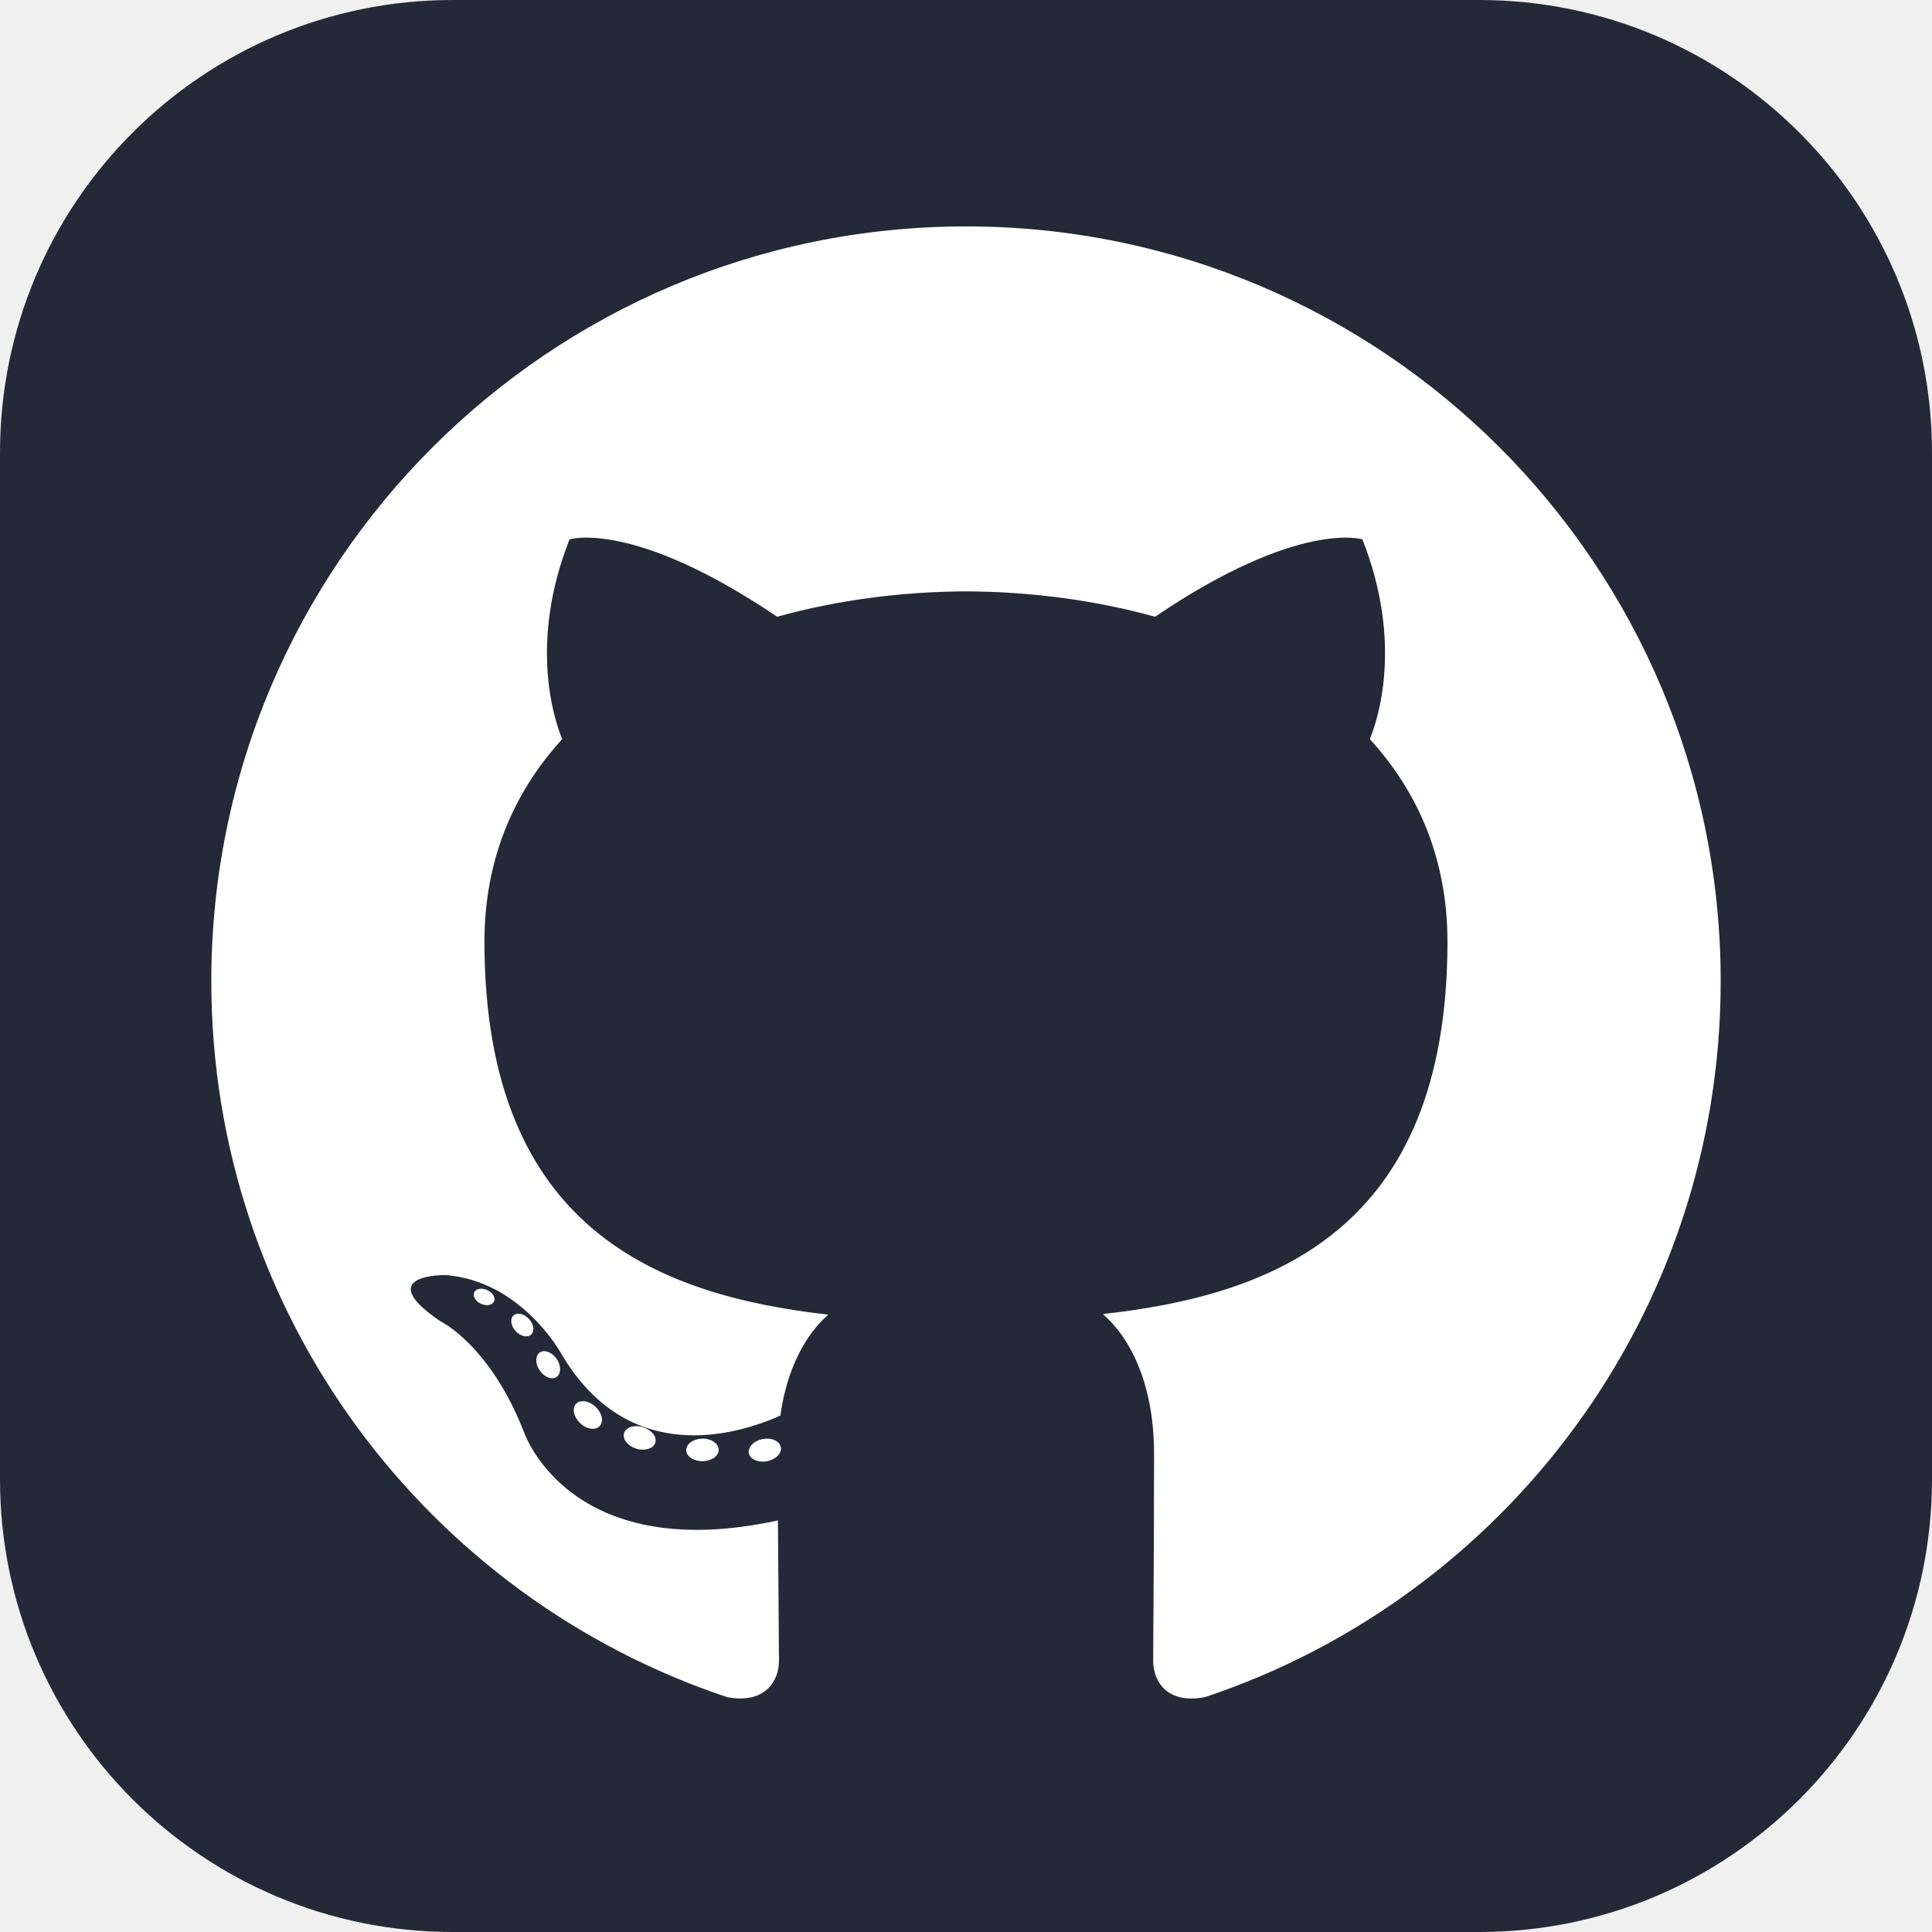
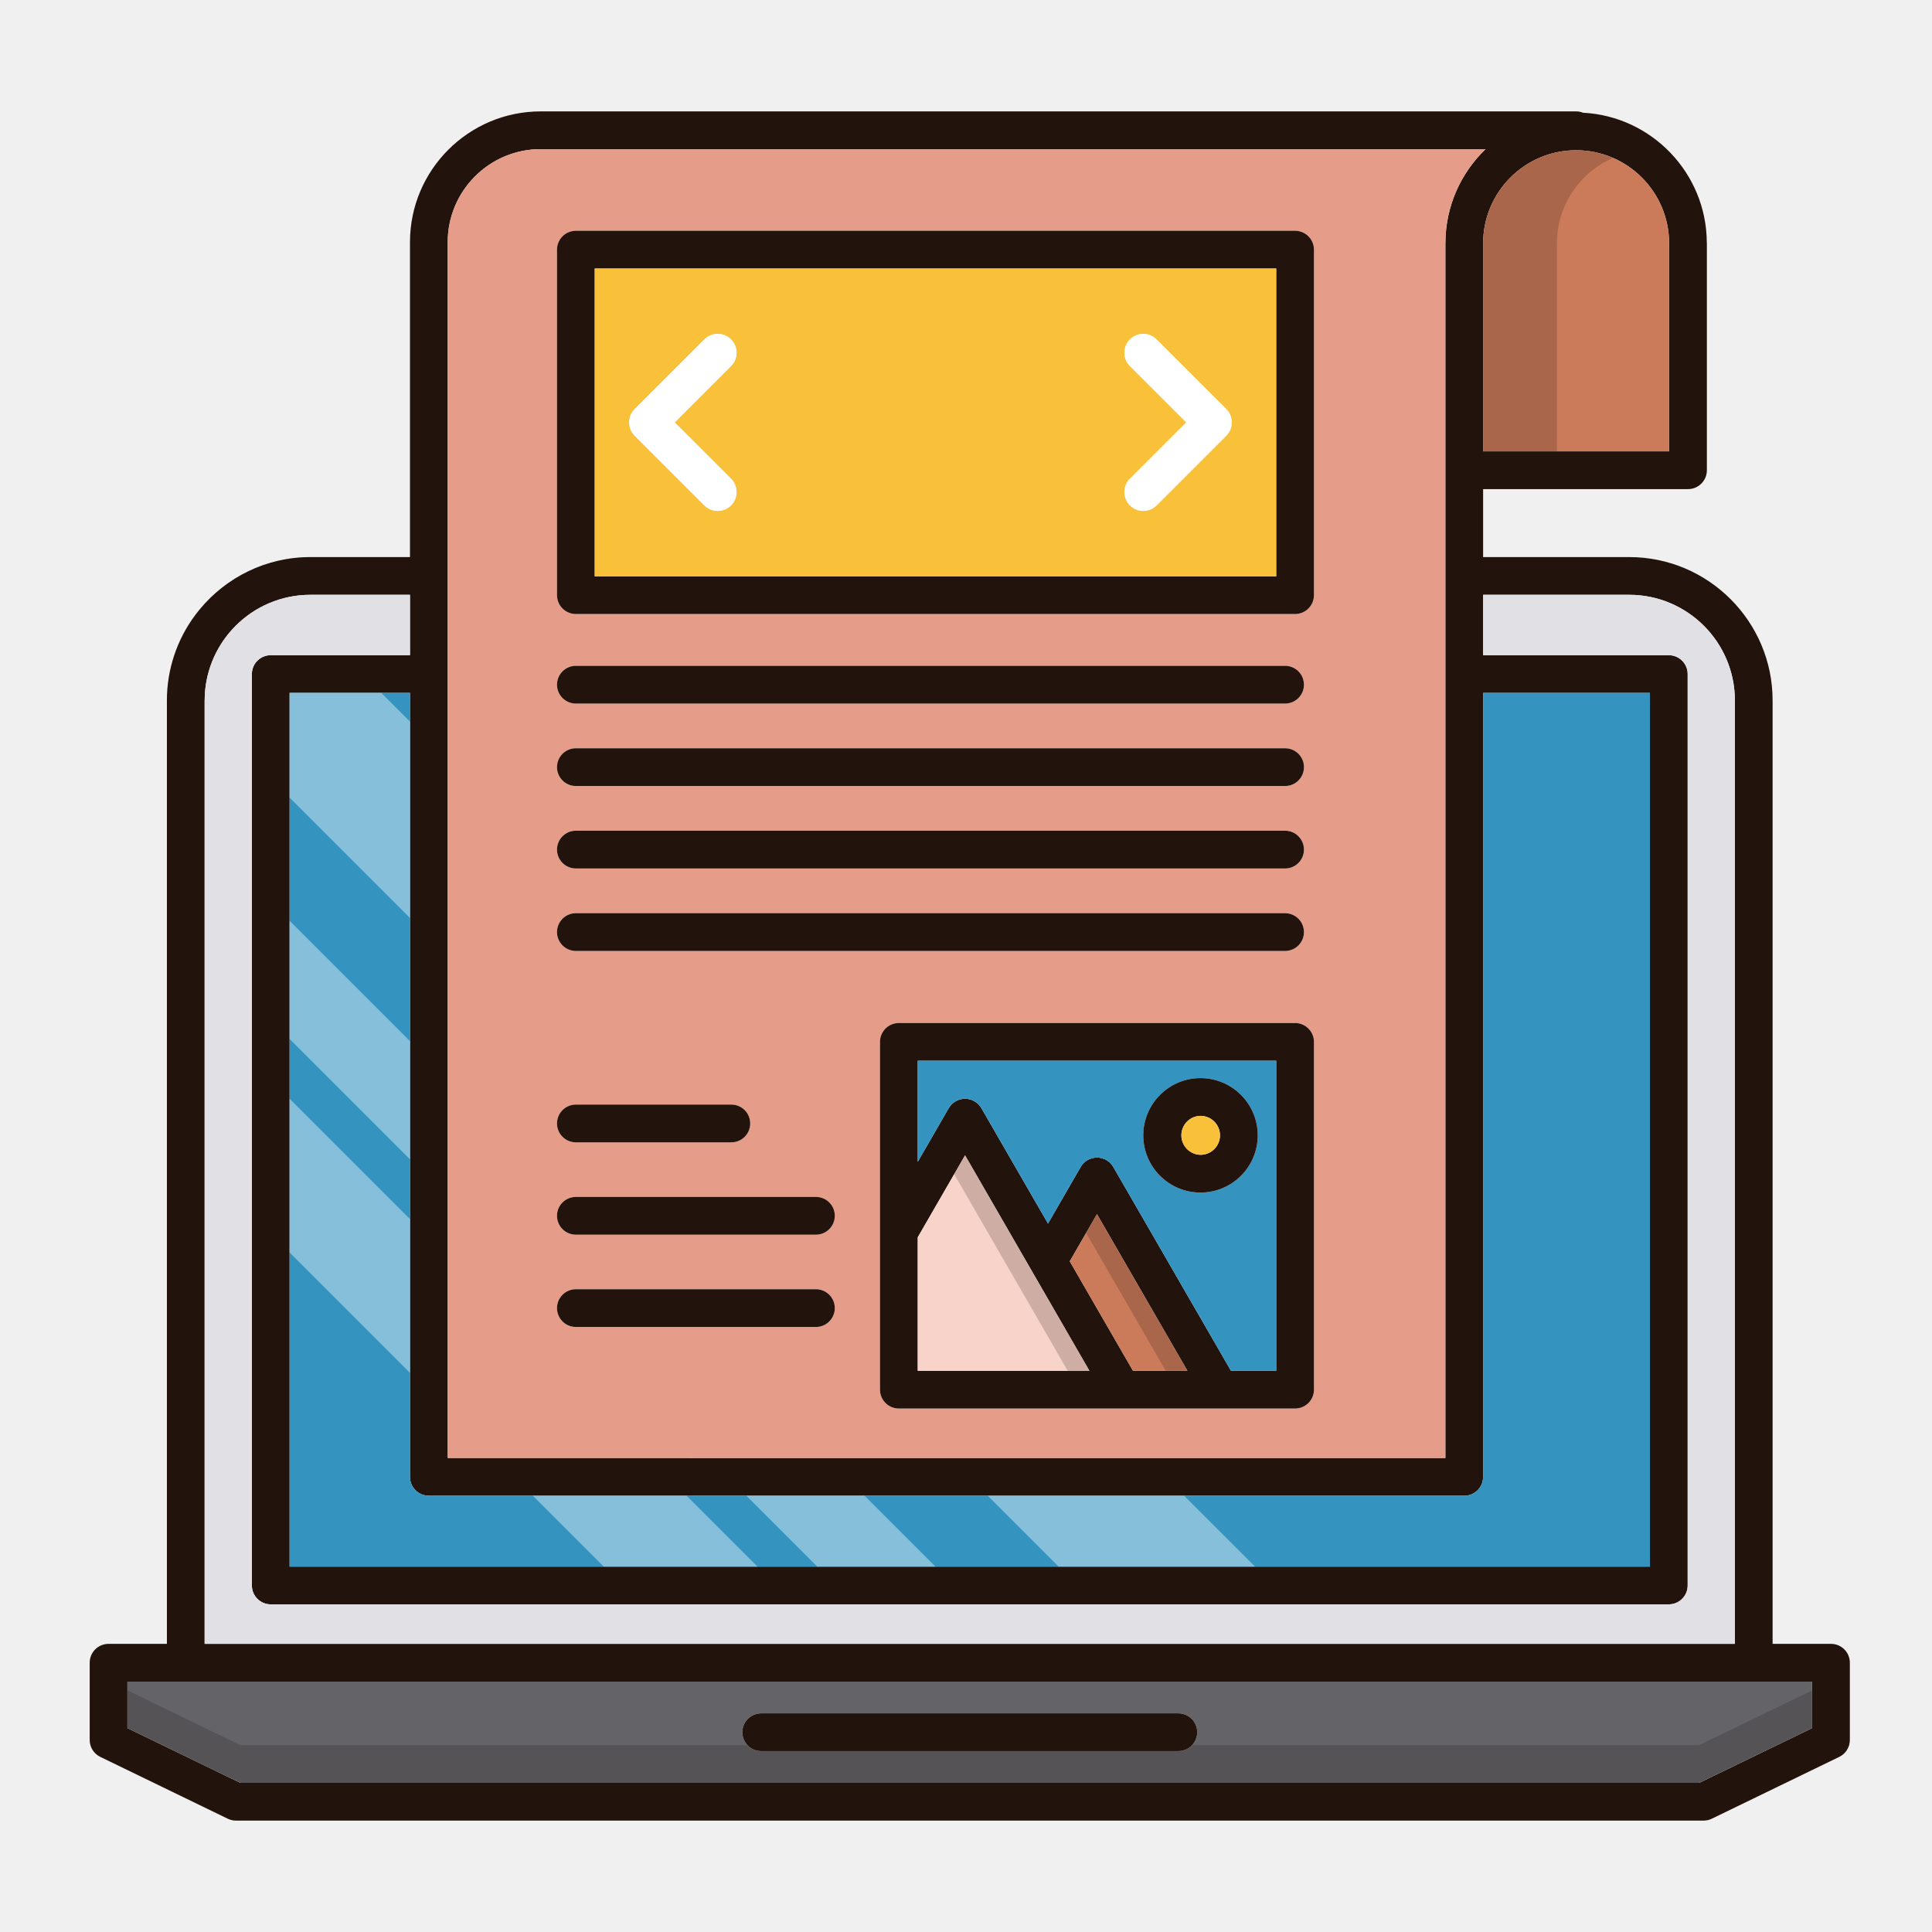
- <svg xmlns="http://www.w3.org/2000/svg" width="48" height="48" viewBox="0 0 256 256">
-   <g fill="none">
-     <rect width="256" height="256" fill="#242938" rx="60" />
-     <path fill="#fff" d="M128.001 30C72.779 30 28 74.77 28 130.001c0 44.183 28.653 81.667 68.387 94.89c4.997.926 6.832-2.169 6.832-4.81c0-2.385-.093-10.262-.136-18.618c-27.82 6.049-33.69-11.799-33.69-11.799c-4.55-11.559-11.104-14.632-11.104-14.632c-9.073-6.207.684-6.079.684-6.079c10.042.705 15.33 10.305 15.33 10.305c8.919 15.288 23.394 10.868 29.1 8.313c.898-6.464 3.489-10.875 6.349-13.372c-22.211-2.529-45.56-11.104-45.56-49.421c0-10.918 3.906-19.839 10.303-26.842c-1.039-2.519-4.462-12.69.968-26.464c0 0 8.398-2.687 27.508 10.25c7.977-2.215 16.531-3.326 25.03-3.364c8.498.038 17.06 1.149 25.051 3.365c19.087-12.939 27.473-10.25 27.473-10.25c5.443 13.773 2.019 23.945.98 26.463c6.412 7.003 10.292 15.924 10.292 26.842c0 38.409-23.394 46.866-45.662 49.341c3.587 3.104 6.783 9.189 6.783 18.519c0 13.38-.116 24.149-.116 27.443c0 2.661 1.8 5.779 6.869 4.797C199.383 211.64 228 174.169 228 130.001C228 74.771 183.227 30 128.001 30M65.454 172.453c-.22.497-1.002.646-1.714.305c-.726-.326-1.133-1.004-.898-1.502c.215-.512.999-.654 1.722-.311c.727.326 1.141 1.01.89 1.508m4.919 4.389c-.477.443-1.41.237-2.042-.462c-.654-.697-.777-1.629-.293-2.078c.491-.442 1.396-.235 2.051.462c.654.706.782 1.631.284 2.078m3.374 5.616c-.613.426-1.615.027-2.234-.863c-.613-.889-.613-1.955.013-2.383c.621-.427 1.608-.043 2.236.84c.611.904.611 1.971-.015 2.406m5.707 6.504c-.548.604-1.715.442-2.57-.383c-.874-.806-1.118-1.95-.568-2.555c.555-.606 1.729-.435 2.59.383c.868.804 1.133 1.957.548 2.555m7.376 2.195c-.242.784-1.366 1.14-2.499.807c-1.13-.343-1.871-1.26-1.642-2.052c.235-.788 1.364-1.159 2.505-.803c1.13.341 1.871 1.252 1.636 2.048m8.394.932c.028.824-.932 1.508-2.121 1.523c-1.196.027-2.163-.641-2.176-1.452c0-.833.939-1.51 2.134-1.53c1.19-.023 2.163.639 2.163 1.459m8.246-.316c.143.804-.683 1.631-1.864 1.851c-1.161.212-2.236-.285-2.383-1.083c-.144-.825.697-1.651 1.856-1.865c1.183-.205 2.241.279 2.391 1.097" />
-   </g>
+ <svg xmlns="http://www.w3.org/2000/svg" t="1723454975864" class="icon" viewBox="0 0 1024 1024" version="1.1" p-id="20929" width="64" height="64">
+   <path d="M970.46 871.28h-30.94V371.26c0-41.9-34.1-76-76-76h-77.44v-36.02h108.6c5.52 0 10-4.48 10-10V128.92c0-0.1-0.02-0.2-0.04-0.3-0.14-36.86-29.22-67.02-65.66-68.88a9.78 9.78 0 0 0-3.6-0.7h-548.8c-38.2 0-69.28 31.08-69.28 69.28v166.94H164.48c-11.8 0-22.96 2.7-32.92 7.52-9.96 4.8-18.72 11.74-25.7 20.18-0.66 0.8-1.3 1.62-1.94 2.44-0.1 0.14-0.22 0.28-0.32 0.42a75.574 75.574 0 0 0-15.14 45.46v500H57.54c-5.52 0-10 4.46-10 10v40.94c0 3.82 2.18 7.32 5.64 8.98l67.54 32.76c1.36 0.66 2.86 1 4.36 1h777.84c1.5 0 3-0.34 4.36-1l67.54-32.76a9.954 9.954 0 0 0 5.64-8.98v-40.94c0-5.54-4.48-10-10-10zM835.38 79.64c27.16 0 49.28 22.1 49.28 49.28 0 0.08 0.02 0.16 0.02 0.24v110.08h-98.6V129.02c0-0.04 0.02-0.06 0.02-0.1 0-27.18 22.1-49.28 49.28-49.28zM237.3 128.32c0-27.16 22.1-49.28 49.28-49.28h500.8c-13.08 12.58-21.24 30.22-21.28 49.76 0 0.04-0.02 0.08-0.02 0.12v643.86l-528.78-0.02V128.32z m-10 664.44l548.78 0.02c2.66 0 5.2-1.06 7.08-2.92 1.88-1.88 2.92-4.42 2.92-7.08V367.26h88.42v463.08H153.5V367.26h63.8v415.5c0 5.54 4.48 10 10 10zM108.46 371.3c0-0.02 0.02-0.02 0.02-0.04 0-14.46 5.52-27.68 14.56-37.62 0.06-0.06 0.12-0.12 0.16-0.18 0.56-0.6 1.12-1.2 1.7-1.78 10.14-10.14 24.14-16.42 39.58-16.42h52.82v32h-73.8c-5.52 0-10 4.48-10 10v483.08c0 5.52 4.48 10 10 10h741c5.52 0 10-4.48 10-10V357.26c0-5.52-4.48-10-10-10h-98.42v-32h77.44c30.88 0 56 25.12 56 56v500.02H108.46V371.3z m852 544.64l-59.84 29.02H127.38l-59.84-29.02v-24.66h892.92v24.66z" fill="#23130D" p-id="20930" />
+   <path d="M67.54 891.28v24.66l59.84 29.02h773.24l59.84-29.02v-24.66H67.54z m557 36.84H403.46c-5.52 0-10-4.48-10-10s4.48-10 10-10h221.08c5.52 0 10 4.48 10 10s-4.48 10-10 10z" fill="#636368" p-id="20931" />
+   <path d="M900.62 924.96h-268.8c-1.82 1.94-4.4 3.16-7.28 3.16H403.46c-2.88 0-5.46-1.22-7.28-3.16H127.38l-59.84-29.02v20l59.84 29.02h773.24l59.84-29.02v-20l-59.84 29.02z" fill="#23130D" opacity=".2" p-id="20932" />
+   <path d="M884.68 129.16v110.08h-98.6V129.02c0-0.04 0.02-0.06 0.02-0.1 0-27.18 22.1-49.28 49.28-49.28 27.16 0 49.28 22.1 49.28 49.28 0 0.08 0.02 0.16 0.02 0.24z" fill="#CC7B5A" p-id="20933" />
+   <path d="M854.94 83.7c-17.48 7.58-29.72 25-29.72 45.22 0 0.04-0.02 0.06-0.02 0.1v110.22h-39.12V129.02c0-0.04 0.02-0.06 0.02-0.1 0-27.18 22.1-49.28 49.28-49.28 6.94 0 13.56 1.44 19.56 4.06z" fill="#23130D" opacity=".2" p-id="20934" />
+   <path d="M919.52 371.26v500.02H108.46V371.3c0-0.02 0.02-0.02 0.02-0.04 0-14.46 5.52-27.68 14.56-37.62 0.06-0.06 0.12-0.12 0.16-0.18 0.56-0.6 1.12-1.2 1.7-1.78 10.14-10.14 24.14-16.42 39.58-16.42h52.82v32h-73.8c-5.52 0-10 4.48-10 10v483.08c0 5.52 4.48 10 10 10h741c5.52 0 10-4.48 10-10V357.26c0-5.52-4.48-10-10-10h-98.42v-32h77.44c30.88 0 56 25.12 56 56z" fill="#E1E1E5" p-id="20935" />
+   <path d="M874.5 367.26v463.08H153.5V367.26h63.8v415.5c0 5.54 4.48 10 10 10h230.92l65.28 0.02h252.58c2.66 0 5.2-1.06 7.08-2.92 1.88-1.88 2.92-4.42 2.92-7.08V367.26h88.42z" fill="#3594BF" p-id="20936" />
+   <path d="M286.58 79.04c-27.18 0-49.28 22.12-49.28 49.28v644.44l528.78 0.02V128.92c0-0.04 0.02-0.08 0.02-0.12 0.04-19.54 8.2-37.18 21.28-49.76h-500.8z m18.64 317.56h375.9c5.52 0 10 4.48 10 10s-4.48 10-10 10H305.22c-5.52 0-10-4.48-10-10s4.48-10 10-10z m-10-33.7c0-5.52 4.48-10 10-10h375.9c5.52 0 10 4.48 10 10s-4.48 10-10 10H305.22c-5.52 0-10-4.48-10-10z m10 77.4h375.9c5.52 0 10 4.48 10 10 0 5.54-4.48 10-10 10H305.22c-5.52 0-10-4.46-10-10 0-5.52 4.48-10 10-10z m0 43.72h375.9c5.52 0 10 4.48 10 10s-4.48 10-10 10H305.22c-5.52 0-10-4.48-10-10s4.48-10 10-10z m0 101.44h82.4c5.54 0 10 4.46 10 10 0 5.52-4.46 10-10 10h-82.4c-5.52 0-10-4.48-10-10 0-5.54 4.48-10 10-10z m127.24 117.86h-127.24c-5.52 0-10-4.48-10-10s4.48-10 10-10h127.24c5.52 0 10 4.48 10 10s-4.48 10-10 10z m0-48.92h-127.24c-5.52 0-10-4.48-10-10 0-5.54 4.48-10 10-10h127.24c5.52 0 10 4.46 10 10 0 5.52-4.48 10-10 10z m263.96 82.14c0 5.52-4.48 10-10 10h-210c-2.78 0-5.26-1.12-7.08-2.92-1.8-1.82-2.92-4.3-2.92-7.08v-184.32c0-5.52 4.46-10 10-10h210c5.52 0 10 4.48 10 10v184.32z m0-421.1c0 5.52-4.48 10-10 10h-381.2c-5.52 0-10-4.48-10-10V132.32c0-5.52 4.48-10 10-10h381.2c5.52 0 10 4.48 10 10v183.12z" fill="#E59D89" p-id="20937" />
+   <path d="M634.54 918.12c0 5.52-4.48 10-10 10H403.46c-5.52 0-10-4.48-10-10s4.48-10 10-10h221.08c5.52 0 10 4.48 10 10zM686.42 542.22h-210c-5.54 0-10 4.48-10 10v184.32c0 2.78 1.12 5.26 2.92 7.08 1.82 1.8 4.3 2.92 7.08 2.92h210c5.52 0 10-4.48 10-10v-184.32c0-5.52-4.48-10-10-10z m-200 184.32V655.8l25.08-43.44 65.9 114.18h-90.98z m114.08 0l-33.5-58.02 14.42-24.98 47.92 83h-28.84z m75.92 0h-23.98l-62.36-108a9.97 9.97 0 0 0-8.66-5c-3.58 0-6.88 1.9-8.66 5l-17.3 29.98-35.3-61.16a10.02 10.02 0 0 0-8.66-5c-3.58 0-6.88 1.9-8.66 5l-16.42 28.44v-53.58h190v164.32z" fill="#23130D" p-id="20938" />
+   <path d="M629.34 726.54h-28.84l-33.5-58.02 14.42-24.98z" fill="#CC7B5A" p-id="20939" />
+   <path d="M577.4 726.54h-90.98V655.8l25.08-43.44z" fill="#F8D3C9" p-id="20940" />
+   <path d="M629.34 726.54h-11.5l-42.16-73.04 5.74-9.96zM577.4 726.54h-11.5l-60.16-104.22 5.76-9.96z" fill="#23130D" opacity=".2" p-id="20941" />
+   <path d="M486.42 562.22v53.58l16.42-28.44c1.78-3.1 5.08-5 8.66-5 3.56 0 6.86 1.9 8.66 5l35.3 61.16 17.3-29.98c1.78-3.1 5.08-5 8.66-5s6.88 1.9 8.66 5l62.36 108h23.98v-164.32h-190z m149.86 69.86c-16.72 0-30.32-13.6-30.32-30.32 0-16.74 13.6-30.34 30.32-30.34 16.74 0 30.34 13.6 30.34 30.34 0 16.72-13.6 30.32-30.34 30.32z" fill="#3594BF" p-id="20942" />
+   <path d="M636.28 571.42c-16.72 0-30.32 13.6-30.32 30.34 0 16.72 13.6 30.32 30.32 30.32 16.74 0 30.34-13.6 30.34-30.32 0-16.74-13.6-30.34-30.34-30.34z m0 40.66a10.332 10.332 0 0 1 0-20.66c5.7 0 10.34 4.64 10.34 10.34 0 5.68-4.64 10.32-10.34 10.32z" fill="#23130D" p-id="20943" />
+   <path d="M646.62 601.76c0 5.68-4.64 10.32-10.34 10.32a10.332 10.332 0 0 1 0-20.66c5.7 0 10.34 4.64 10.34 10.34z" fill="#F9C139" p-id="20944" />
+   <path d="M691.12 362.9c0 5.52-4.48 10-10 10H305.22c-5.52 0-10-4.48-10-10s4.48-10 10-10h375.9c5.52 0 10 4.48 10 10zM691.12 406.6c0 5.52-4.48 10-10 10H305.22c-5.52 0-10-4.48-10-10s4.48-10 10-10h375.9c5.52 0 10 4.48 10 10zM691.12 450.3c0 5.54-4.48 10-10 10H305.22c-5.52 0-10-4.46-10-10 0-5.52 4.48-10 10-10h375.9c5.52 0 10 4.48 10 10zM691.12 494.02c0 5.52-4.48 10-10 10H305.22c-5.52 0-10-4.48-10-10s4.48-10 10-10h375.9c5.52 0 10 4.48 10 10zM397.62 595.46c0 5.52-4.46 10-10 10h-82.4c-5.52 0-10-4.48-10-10 0-5.54 4.48-10 10-10h82.4c5.54 0 10 4.46 10 10zM442.46 644.4c0 5.52-4.48 10-10 10h-127.24c-5.52 0-10-4.48-10-10 0-5.54 4.48-10 10-10h127.24c5.52 0 10 4.46 10 10zM442.46 693.32c0 5.52-4.48 10-10 10h-127.24c-5.52 0-10-4.48-10-10s4.48-10 10-10h127.24c5.52 0 10 4.48 10 10zM686.42 122.32h-381.2c-5.52 0-10 4.48-10 10v183.12c0 5.52 4.48 10 10 10h381.2c5.52 0 10-4.48 10-10V132.32c0-5.52-4.48-10-10-10z m-10 183.12h-361.2V142.32h361.2v163.12z" fill="#23130D" p-id="20945" />
+   <path d="M315.22 142.32v163.12h361.2V142.32h-361.2z m72.24 111.4a10.032 10.032 0 0 1 0 14.16c-1.96 1.94-4.52 2.92-7.08 2.92-2.54 0-5.1-0.98-7.06-2.92l-36.92-36.92a10.032 10.032 0 0 1 0-14.16l36.92-36.9a9.97 9.97 0 0 1 14.14 0 10.006 10.006 0 0 1 0 14.14l-29.84 29.84 29.84 29.84z m262.48-22.76l-36.92 36.92c-1.96 1.94-4.52 2.92-7.08 2.92-2.54 0-5.1-0.98-7.06-2.92a10.032 10.032 0 0 1 0-14.16l29.84-29.84-29.84-29.84a10.006 10.006 0 0 1 0-14.14 9.97 9.97 0 0 1 14.14 0l36.92 36.9c1.88 1.88 2.92 4.42 2.92 7.08s-1.04 5.2-2.92 7.08z" fill="#F9C139" p-id="20946" />
+   <path d="M652.86 223.88c0 2.66-1.04 5.2-2.92 7.08l-36.92 36.92c-1.96 1.94-4.52 2.92-7.08 2.92-2.54 0-5.1-0.98-7.06-2.92a10.032 10.032 0 0 1 0-14.16l29.84-29.84-29.84-29.84a10.006 10.006 0 0 1 0-14.14 9.97 9.97 0 0 1 14.14 0l36.92 36.9c1.88 1.88 2.92 4.42 2.92 7.08zM387.46 253.72a10.032 10.032 0 0 1 0 14.16c-1.96 1.94-4.52 2.92-7.08 2.92-2.54 0-5.1-0.98-7.06-2.92l-36.92-36.92a10.032 10.032 0 0 1 0-14.16l36.92-36.9a9.97 9.97 0 0 1 14.14 0 10.006 10.006 0 0 1 0 14.14l-29.84 29.84 29.84 29.84z" fill="#FFFFFF" p-id="20947" />
+   <path d="M217.3 646.16v81.48l-63.8-63.8v-81.48zM401.48 830.34H320l-37.58-37.58h81.48zM217.3 551.84v62.64l-63.8-63.8v-62.64zM495.8 830.34h-62.62l-37.58-37.58h62.62zM217.3 382.44v104.12l-63.8-63.8v-55.5h48.62zM665.2 830.34h-104.14l-37.56-37.56h104.14z" fill="#FFFFFF" opacity=".4" p-id="20948" />
</svg>
